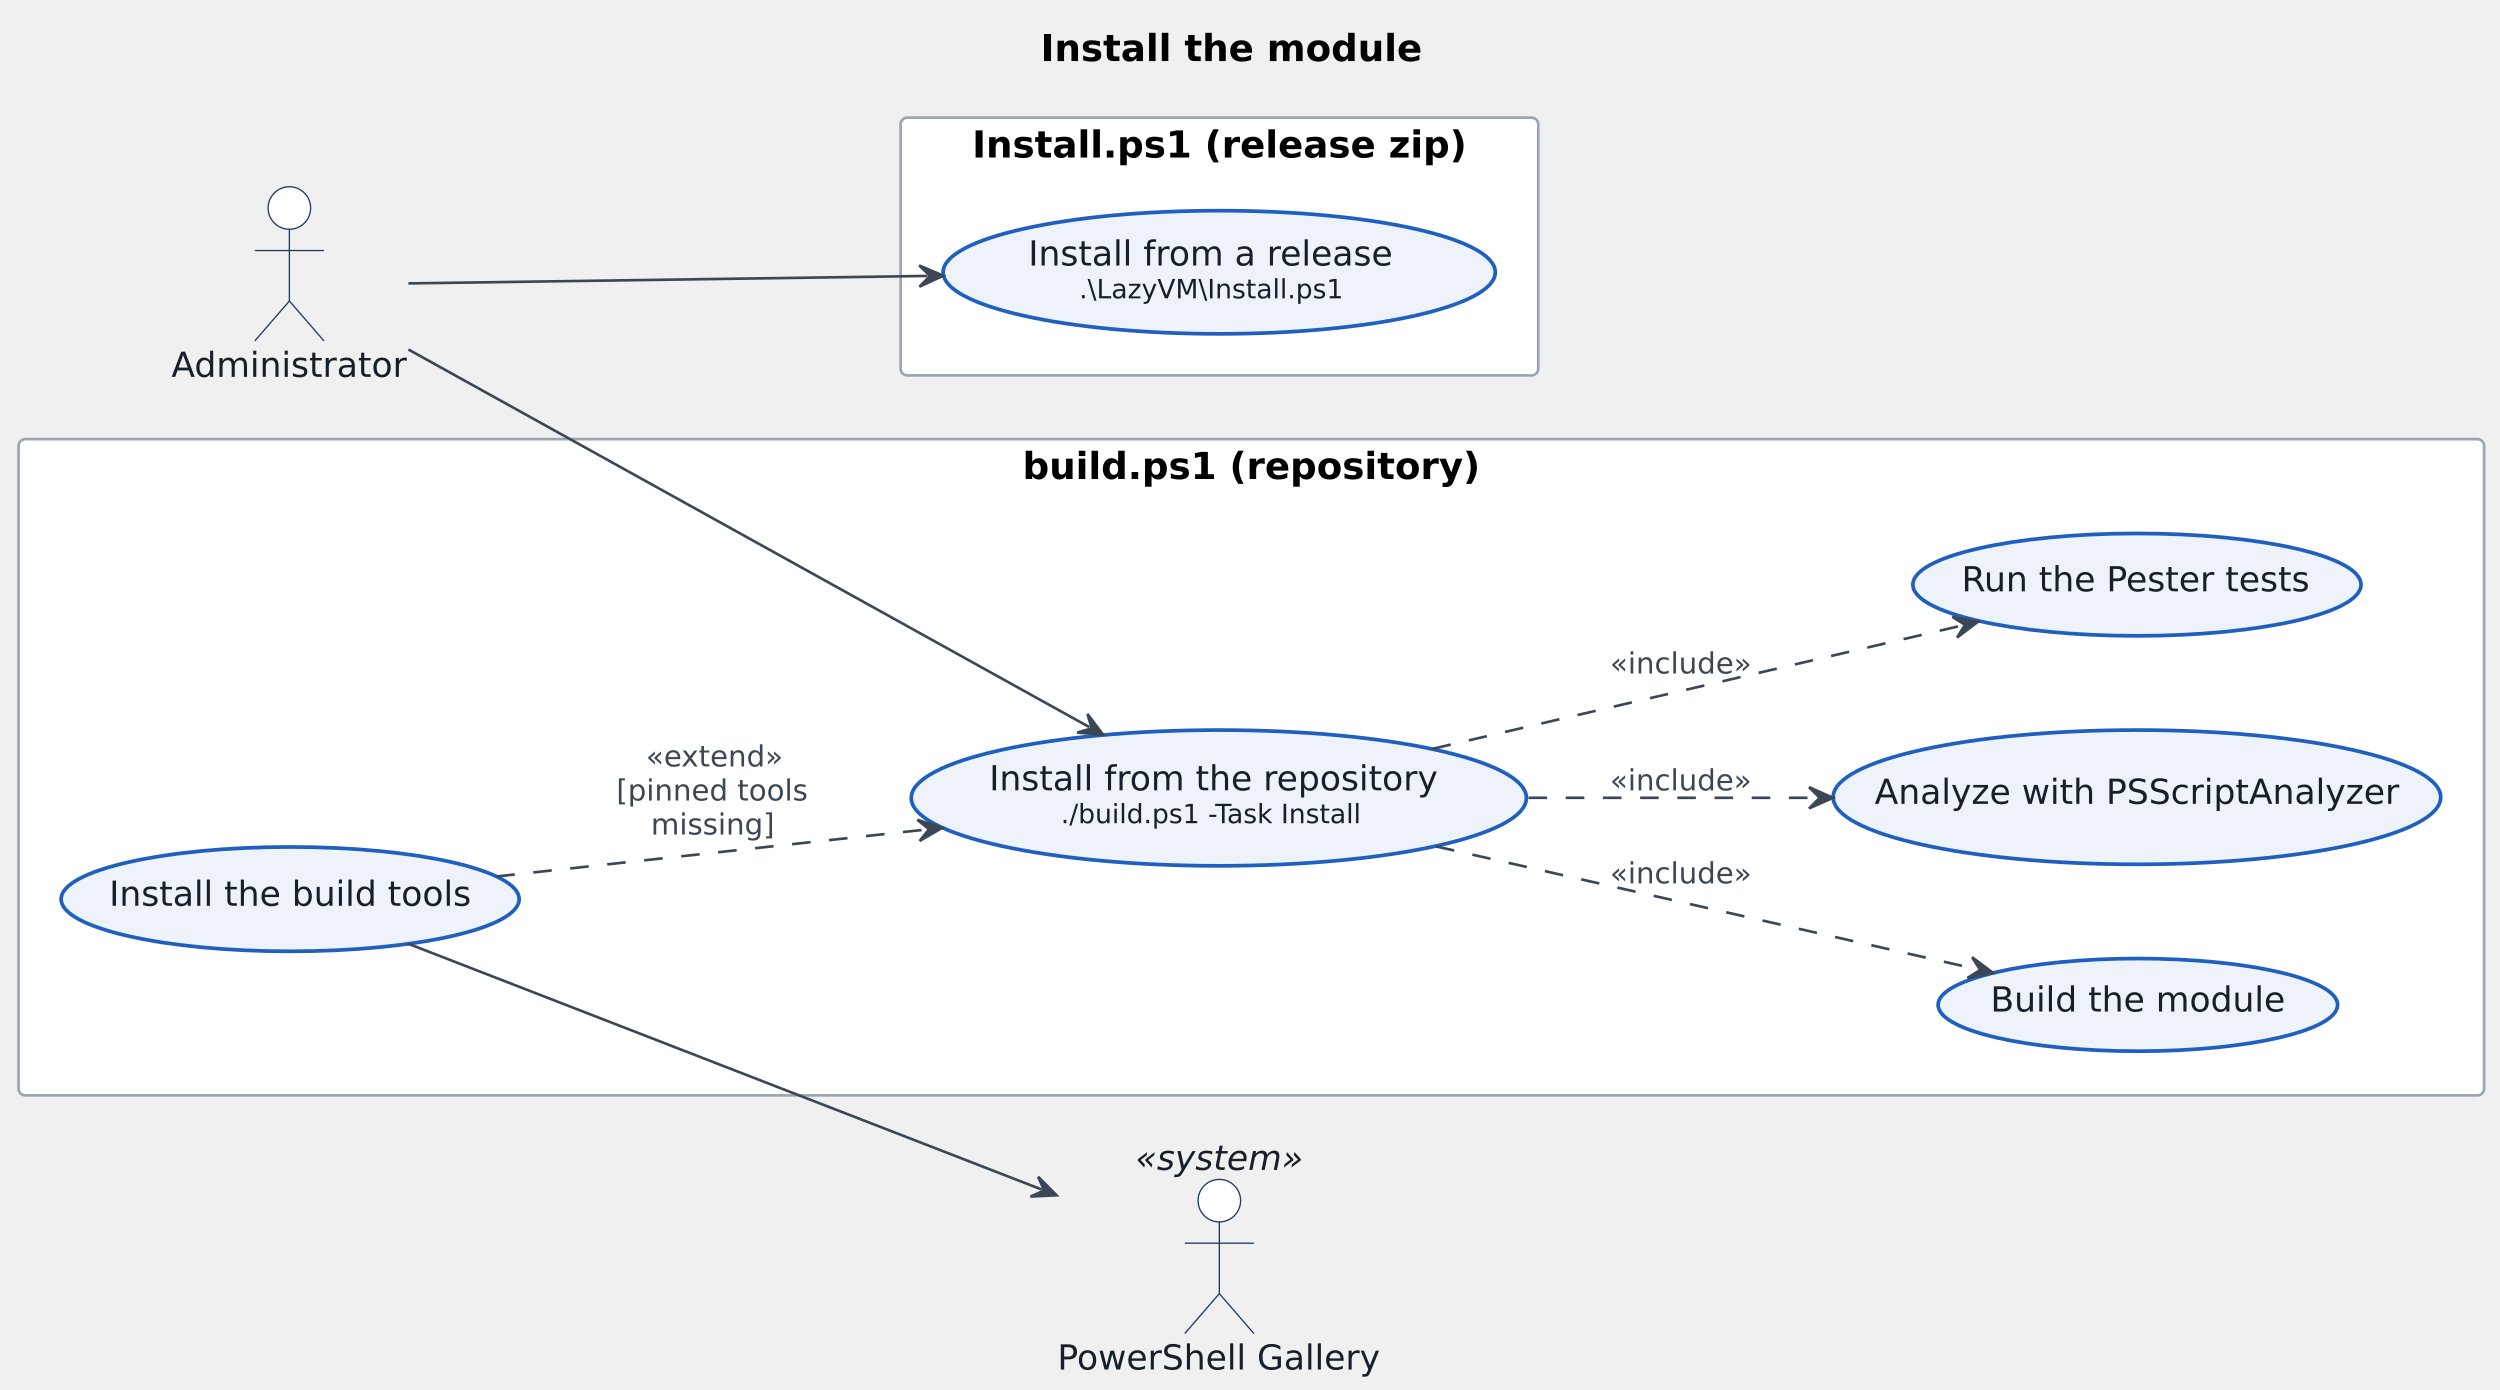
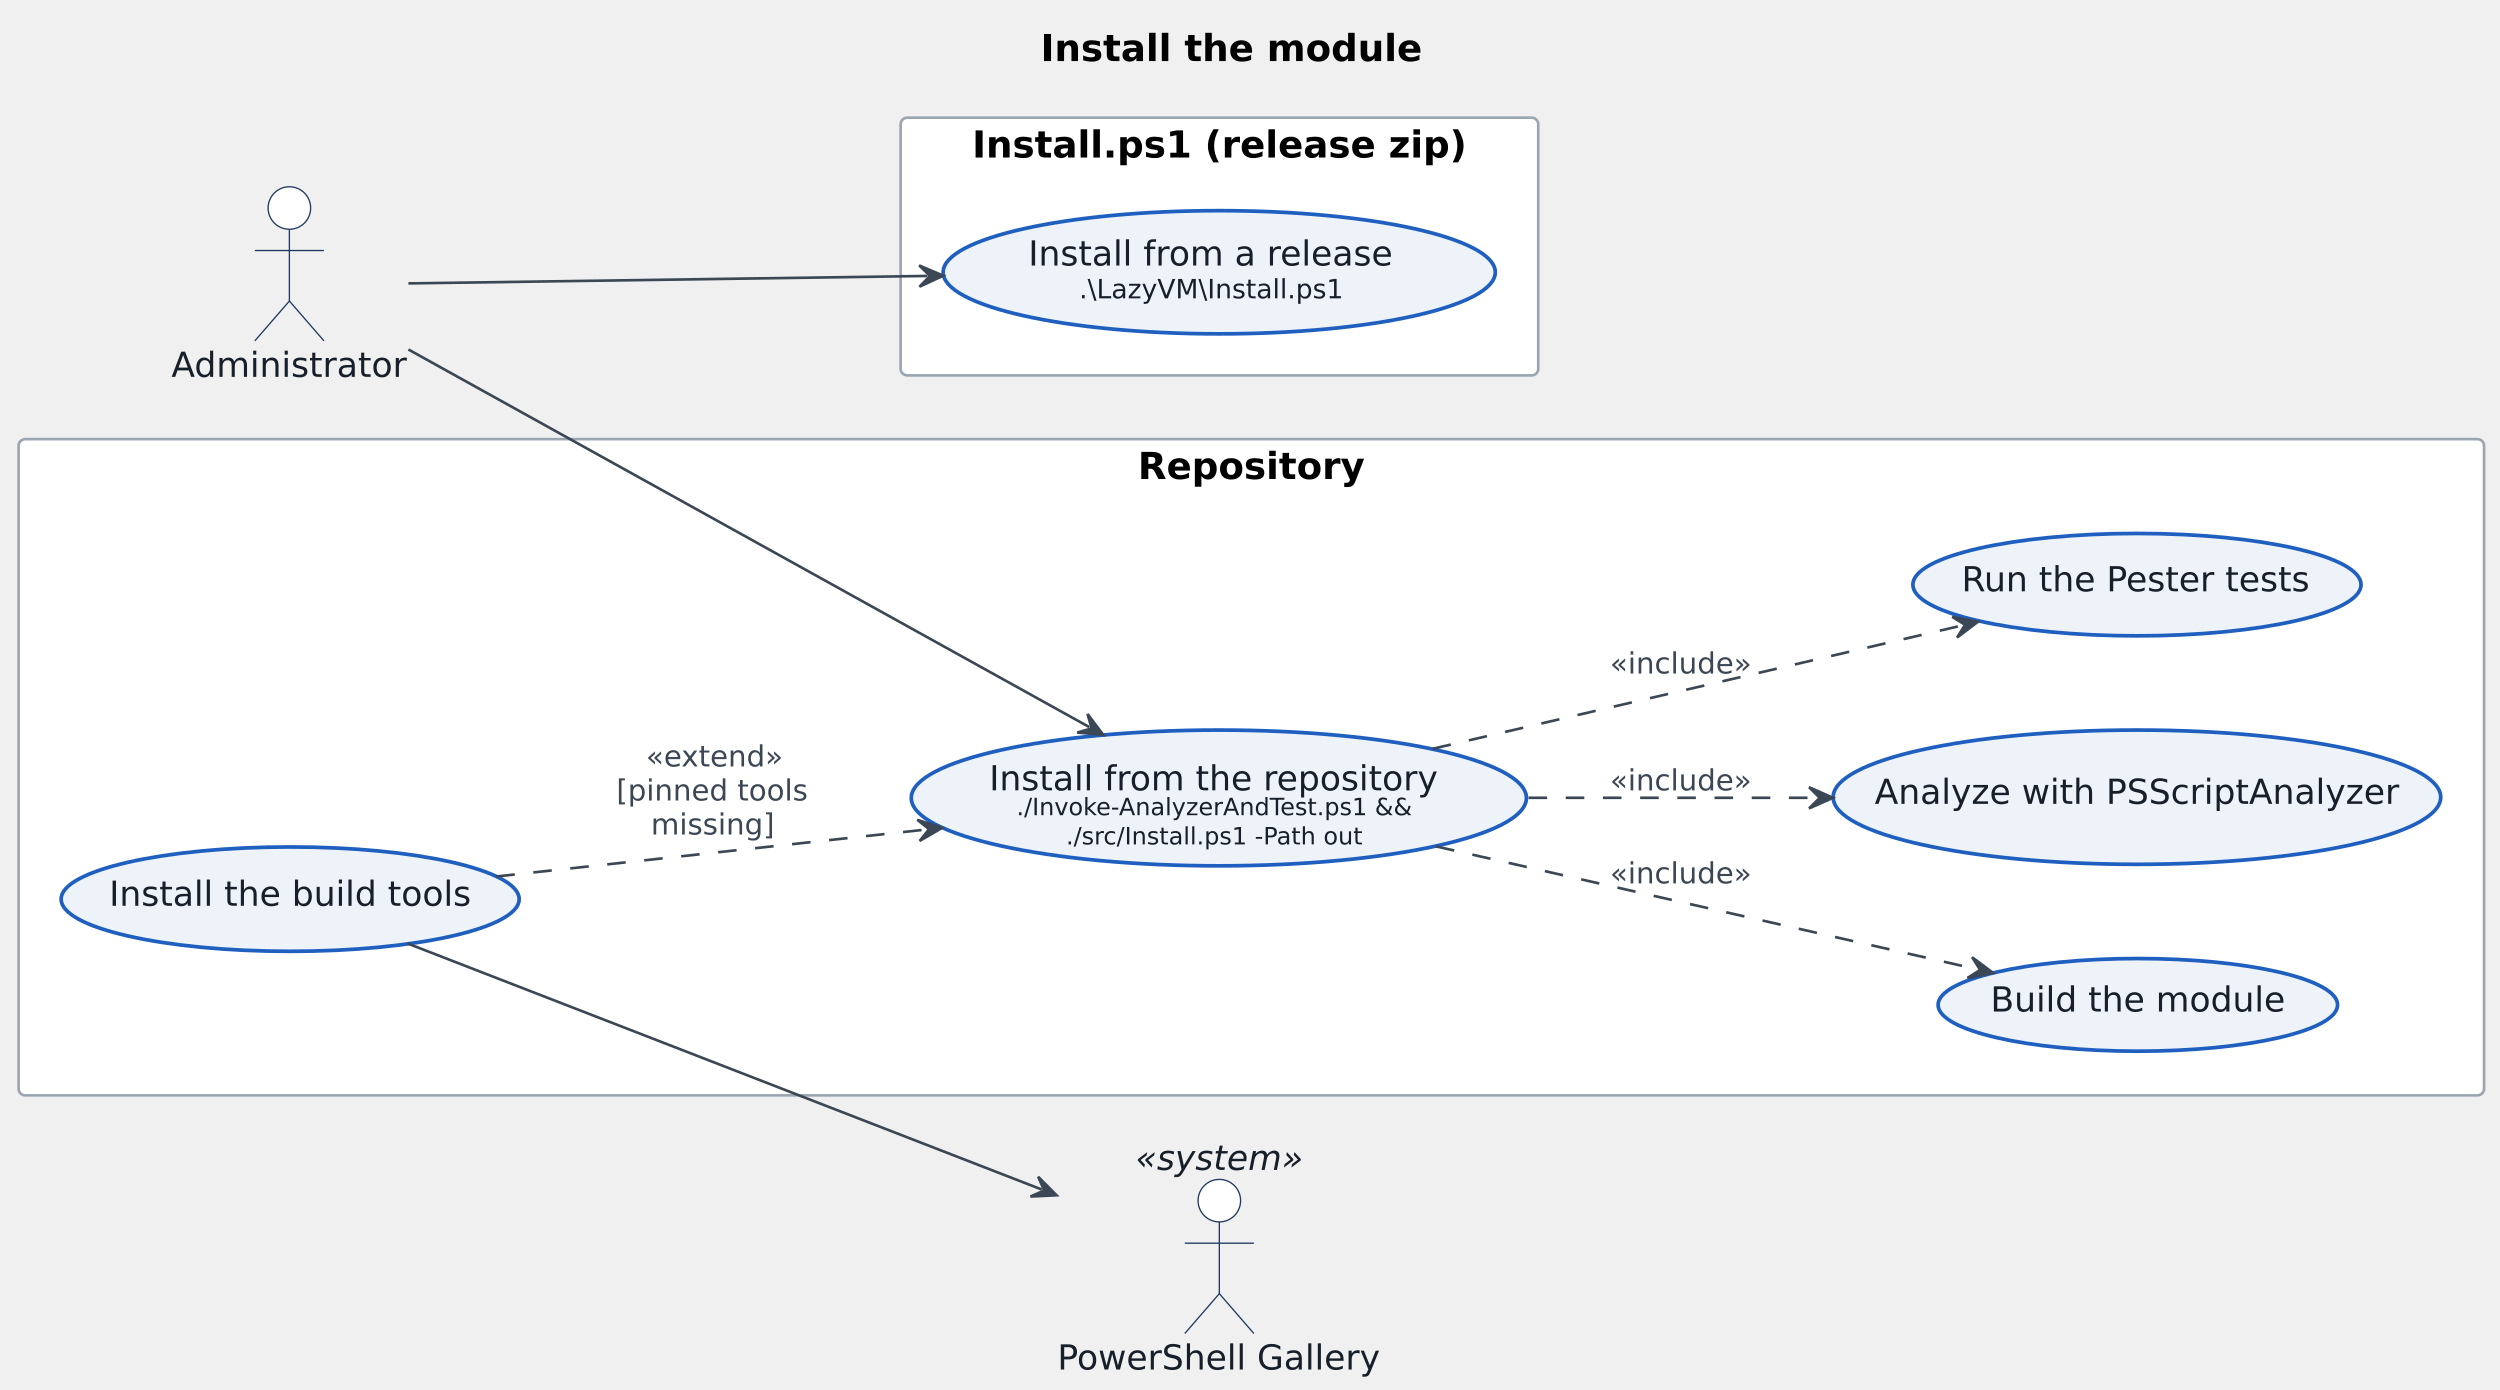
<svg xmlns="http://www.w3.org/2000/svg" contentStyleType="text/css" height="523px" preserveAspectRatio="none" style="width:941px;height:523px;background:#FFFFFF;" version="1.1" viewBox="0 0 941 523" width="941px" zoomAndPan="magnify">
  <defs />
  <g>
    <text fill="#000000" font-family="DejaVu Sans,Verdana,Segoe UI,Arial,sans-serif" font-size="14" font-weight="bold" lengthAdjust="spacing" textLength="143.637" x="391.682" y="22.995">Install the module</text>
-     <g id="cluster_build.ps1 (repository)">
+     <g id="cluster_Repository">
      <rect fill="#FFFFFF" height="247" rx="2.5" ry="2.5" style="stroke:#9AA5B1;stroke-width:1.0;" width="928" x="7" y="165.297" />
-       <text fill="#000000" font-family="DejaVu Sans,Verdana,Segoe UI,Arial,sans-serif" font-size="14" font-weight="bold" lengthAdjust="spacing" textLength="172.204" x="384.898" y="180.292">build.ps1 (repository)</text>
+       <text fill="#000000" font-family="DejaVu Sans,Verdana,Segoe UI,Arial,sans-serif" font-size="14" font-weight="bold" text-anchor="middle" x="471" y="180.292">Repository</text>
    </g>
    <g id="cluster_Install.ps1 (release zip)">
      <rect fill="#FFFFFF" height="97" rx="2.5" ry="2.5" style="stroke:#9AA5B1;stroke-width:1.0;" width="240" x="339" y="44.297" />
      <text fill="#000000" font-family="DejaVu Sans,Verdana,Segoe UI,Arial,sans-serif" font-size="14" font-weight="bold" lengthAdjust="spacing" textLength="186.143" x="365.929" y="59.292">Install.ps1 (release zip)</text>
    </g>
    <g id="elem_RepoInstall">
      <ellipse cx="458.771" cy="300.351" fill="#EEF3FA" rx="115.771" ry="25.554" style="stroke:#1F5FBF;stroke-width:1.4;" />
      <text fill="#17202A" font-family="DejaVu Sans,Verdana,Segoe UI,Arial,sans-serif" font-size="13" lengthAdjust="spacing" textLength="169.425" x="372.346" y="297.495">Install from the repository</text>
-       <text fill="#17202A" font-family="DejaVu Sans,Verdana,Segoe UI,Arial,sans-serif" font-size="10" lengthAdjust="spacing" textLength="115.542" x="399.288" y="309.843">./build.ps1 -Task Install</text>
+       <text fill="#17202A" font-family="DejaVu Sans,Verdana,Segoe UI,Arial,sans-serif" font-size="9" text-anchor="middle" x="457.06" y="306.843">./Invoke-AnalyzerAndTest.ps1 &amp;&amp;</text>
+       <text fill="#17202A" font-family="DejaVu Sans,Verdana,Segoe UI,Arial,sans-serif" font-size="9" text-anchor="middle" x="457.06" y="317.843">./src/Install.ps1 -Path out</text>
    </g>
    <g id="elem_Build">
      <ellipse cx="804.684" cy="378.234" fill="#EEF3FA" rx="75.184" ry="17.437" style="stroke:#1F5FBF;stroke-width:1.4;" />
      <text fill="#17202A" font-family="DejaVu Sans,Verdana,Segoe UI,Arial,sans-serif" font-size="13" lengthAdjust="spacing" textLength="110.951" x="749.208" y="380.734">Build the module</text>
    </g>
    <g id="elem_Analyze">
      <ellipse cx="804.343" cy="300.065" fill="#EEF3FA" rx="114.343" ry="25.269" style="stroke:#1F5FBF;stroke-width:1.4;" />
      <text fill="#17202A" font-family="DejaVu Sans,Verdana,Segoe UI,Arial,sans-serif" font-size="13" lengthAdjust="spacing" textLength="197.438" x="705.624" y="302.566">Analyze with PSScriptAnalyzer</text>
    </g>
    <g id="elem_Test">
      <ellipse cx="804.348" cy="220.066" fill="#EEF3FA" rx="84.348" ry="19.27" style="stroke:#1F5FBF;stroke-width:1.4;" />
      <text fill="#17202A" font-family="DejaVu Sans,Verdana,Segoe UI,Arial,sans-serif" font-size="13" lengthAdjust="spacing" textLength="132.031" x="738.332" y="222.567">Run the Pester tests</text>
    </g>
    <g id="elem_Tools">
      <ellipse cx="109.208" cy="338.438" fill="#EEF3FA" rx="86.208" ry="19.642" style="stroke:#1F5FBF;stroke-width:1.4;" />
      <text fill="#17202A" font-family="DejaVu Sans,Verdana,Segoe UI,Arial,sans-serif" font-size="13" lengthAdjust="spacing" textLength="136.221" x="41.098" y="340.939">Install the build tools</text>
    </g>
    <g id="elem_RelInstall">
      <ellipse cx="458.914" cy="102.48" fill="#EEF3FA" rx="103.914" ry="23.183" style="stroke:#1F5FBF;stroke-width:1.4;" />
      <text fill="#17202A" font-family="DejaVu Sans,Verdana,Segoe UI,Arial,sans-serif" font-size="13" lengthAdjust="spacing" textLength="137.725" x="387.052" y="99.943">Install from a release</text>
      <text fill="#17202A" font-family="DejaVu Sans,Verdana,Segoe UI,Arial,sans-serif" font-size="10" lengthAdjust="spacing" textLength="99.453" x="406.188" y="112.291">.\LazyVM\Install.ps1</text>
    </g>
    <g id="elem_Admin">
      <ellipse cx="108.924" cy="78.297" fill="#FFFFFF" rx="8" ry="8" style="stroke:#1F3A5F;stroke-width:0.5;" />
      <path d="M108.924,86.297 L108.924,113.297 M95.924,94.297 L121.924,94.297 M108.924,113.297 L95.924,128.297 M108.924,113.297 L121.924,128.297 " fill="none" style="stroke:#1F3A5F;stroke-width:0.5;" />
      <text fill="#17202A" font-family="DejaVu Sans,Verdana,Segoe UI,Arial,sans-serif" font-size="13" lengthAdjust="spacing" textLength="88.848" x="64.5" y="141.864">Administrator</text>
    </g>
    <g id="elem_Gallery">
      <ellipse cx="458.957" cy="451.93" fill="#FFFFFF" rx="8" ry="8" style="stroke:#1F3A5F;stroke-width:0.5;" />
      <path d="M458.957,459.93 L458.957,486.93 M445.957,467.93 L471.957,467.93 M458.957,486.93 L445.957,501.93 M458.957,486.93 L471.957,501.93 " fill="none" style="stroke:#1F3A5F;stroke-width:0.5;" />
      <text fill="#17202A" font-family="DejaVu Sans,Verdana,Segoe UI,Arial,sans-serif" font-size="13" lengthAdjust="spacing" textLength="121.913" x="398" y="515.497">PowerShell Gallery</text>
      <text fill="#17202A" font-family="DejaVu Sans,Verdana,Segoe UI,Arial,sans-serif" font-size="13" font-style="italic" lengthAdjust="spacing" textLength="63.045" x="427.434" y="440.364">«system»</text>
    </g>
    <g id="link_Admin_RepoInstall">
      <path d="M153.72,131.547 C220.9,168.807 343.453,236.767 410.023,273.687 " fill="none" id="Admin-to-RepoInstall" style="stroke:#3B4754;stroke-width:1.0;" />
      <polygon fill="#3B4754" points="415.27,276.597,409.339,268.734,410.897,274.172,405.459,275.73,415.27,276.597" style="stroke:#3B4754;stroke-width:1.0;" />
    </g>
    <g id="link_Admin_RelInstall">
      <path d="M153.72,106.667 C203.92,105.947 281.981,104.823 349.041,103.863 " fill="none" id="Admin-to-RelInstall" style="stroke:#3B4754;stroke-width:1.0;" />
      <polygon fill="#3B4754" points="355.04,103.777,345.984,99.906,350.041,103.848,346.098,107.905,355.04,103.777" style="stroke:#3B4754;stroke-width:1.0;" />
    </g>
    <g id="link_RepoInstall_Build">
      <path d="M540.54,318.587 C605.18,333.267 688.259,352.128 744.349,364.868 " fill="none" id="RepoInstall-to-Build" style="stroke:#3B4754;stroke-width:1.0;stroke-dasharray:7.0,7.0;" />
      <polygon fill="#3B4754" points="750.2,366.197,742.309,360.303,745.324,365.089,740.538,368.104,750.2,366.197" style="stroke:#3B4754;stroke-width:1.0;" />
      <text fill="#3B4754" font-family="DejaVu Sans,Verdana,Segoe UI,Arial,sans-serif" font-size="11" lengthAdjust="spacing" textLength="53.313" x="606" y="332.507">«include»</text>
    </g>
    <g id="link_RepoInstall_Analyze">
      <path d="M575.34,300.297 C612.27,300.297 647.12,300.297 683.93,300.297 " fill="none" id="RepoInstall-to-Analyze" style="stroke:#3B4754;stroke-width:1.0;stroke-dasharray:7.0,7.0;" />
      <polygon fill="#3B4754" points="689.93,300.297,680.93,296.297,684.93,300.297,680.93,304.297,689.93,300.297" style="stroke:#3B4754;stroke-width:1.0;" />
      <text fill="#3B4754" font-family="DejaVu Sans,Verdana,Segoe UI,Arial,sans-serif" font-size="11" lengthAdjust="spacing" textLength="53.313" x="606" y="297.507">«include»</text>
    </g>
    <g id="link_RepoInstall_Test">
      <path d="M539.24,281.847 C601.85,267.257 681.996,248.598 738.657,235.398 " fill="none" id="RepoInstall-to-Test" style="stroke:#3B4754;stroke-width:1.0;stroke-dasharray:7.0,7.0;" />
      <polygon fill="#3B4754" points="744.5,234.037,734.827,232.183,739.63,235.171,736.642,239.975,744.5,234.037" style="stroke:#3B4754;stroke-width:1.0;" />
      <text fill="#3B4754" font-family="DejaVu Sans,Verdana,Segoe UI,Arial,sans-serif" font-size="11" lengthAdjust="spacing" textLength="53.313" x="606" y="253.507">«include»</text>
    </g>
    <g id="link_Tools_RepoInstall">
      <path d="M186.8,329.907 C236.14,324.527 294.865,318.108 348.695,312.228 " fill="none" id="Tools-to-RepoInstall" style="stroke:#3B4754;stroke-width:1.0;stroke-dasharray:7.0,7.0;" />
      <polygon fill="#3B4754" points="354.66,311.577,345.279,308.578,349.69,312.12,346.148,316.531,354.66,311.577" style="stroke:#3B4754;stroke-width:1.0;" />
      <text fill="#3B4754" font-family="DejaVu Sans,Verdana,Segoe UI,Arial,sans-serif" font-size="11" lengthAdjust="spacing" textLength="51.772" x="243.144" y="288.507">«extend»</text>
      <text fill="#3B4754" font-family="DejaVu Sans,Verdana,Segoe UI,Arial,sans-serif" font-size="11" lengthAdjust="spacing" textLength="73.5" x="232" y="301.312">[pinned tools</text>
      <text fill="#3B4754" font-family="DejaVu Sans,Verdana,Segoe UI,Arial,sans-serif" font-size="11" lengthAdjust="spacing" textLength="47.5" x="245" y="314.117">missing]</text>
    </g>
    <g id="link_Tools_Gallery">
      <path d="M153.37,355.117 C214.96,379.017 322.396,420.686 392.106,447.736 " fill="none" id="Tools-to-Gallery" style="stroke:#3B4754;stroke-width:1.0;" />
      <polygon fill="#3B4754" points="397.7,449.907,390.757,442.922,393.039,448.098,387.863,450.38,397.7,449.907" style="stroke:#3B4754;stroke-width:1.0;" />
    </g>
  </g>
</svg>
